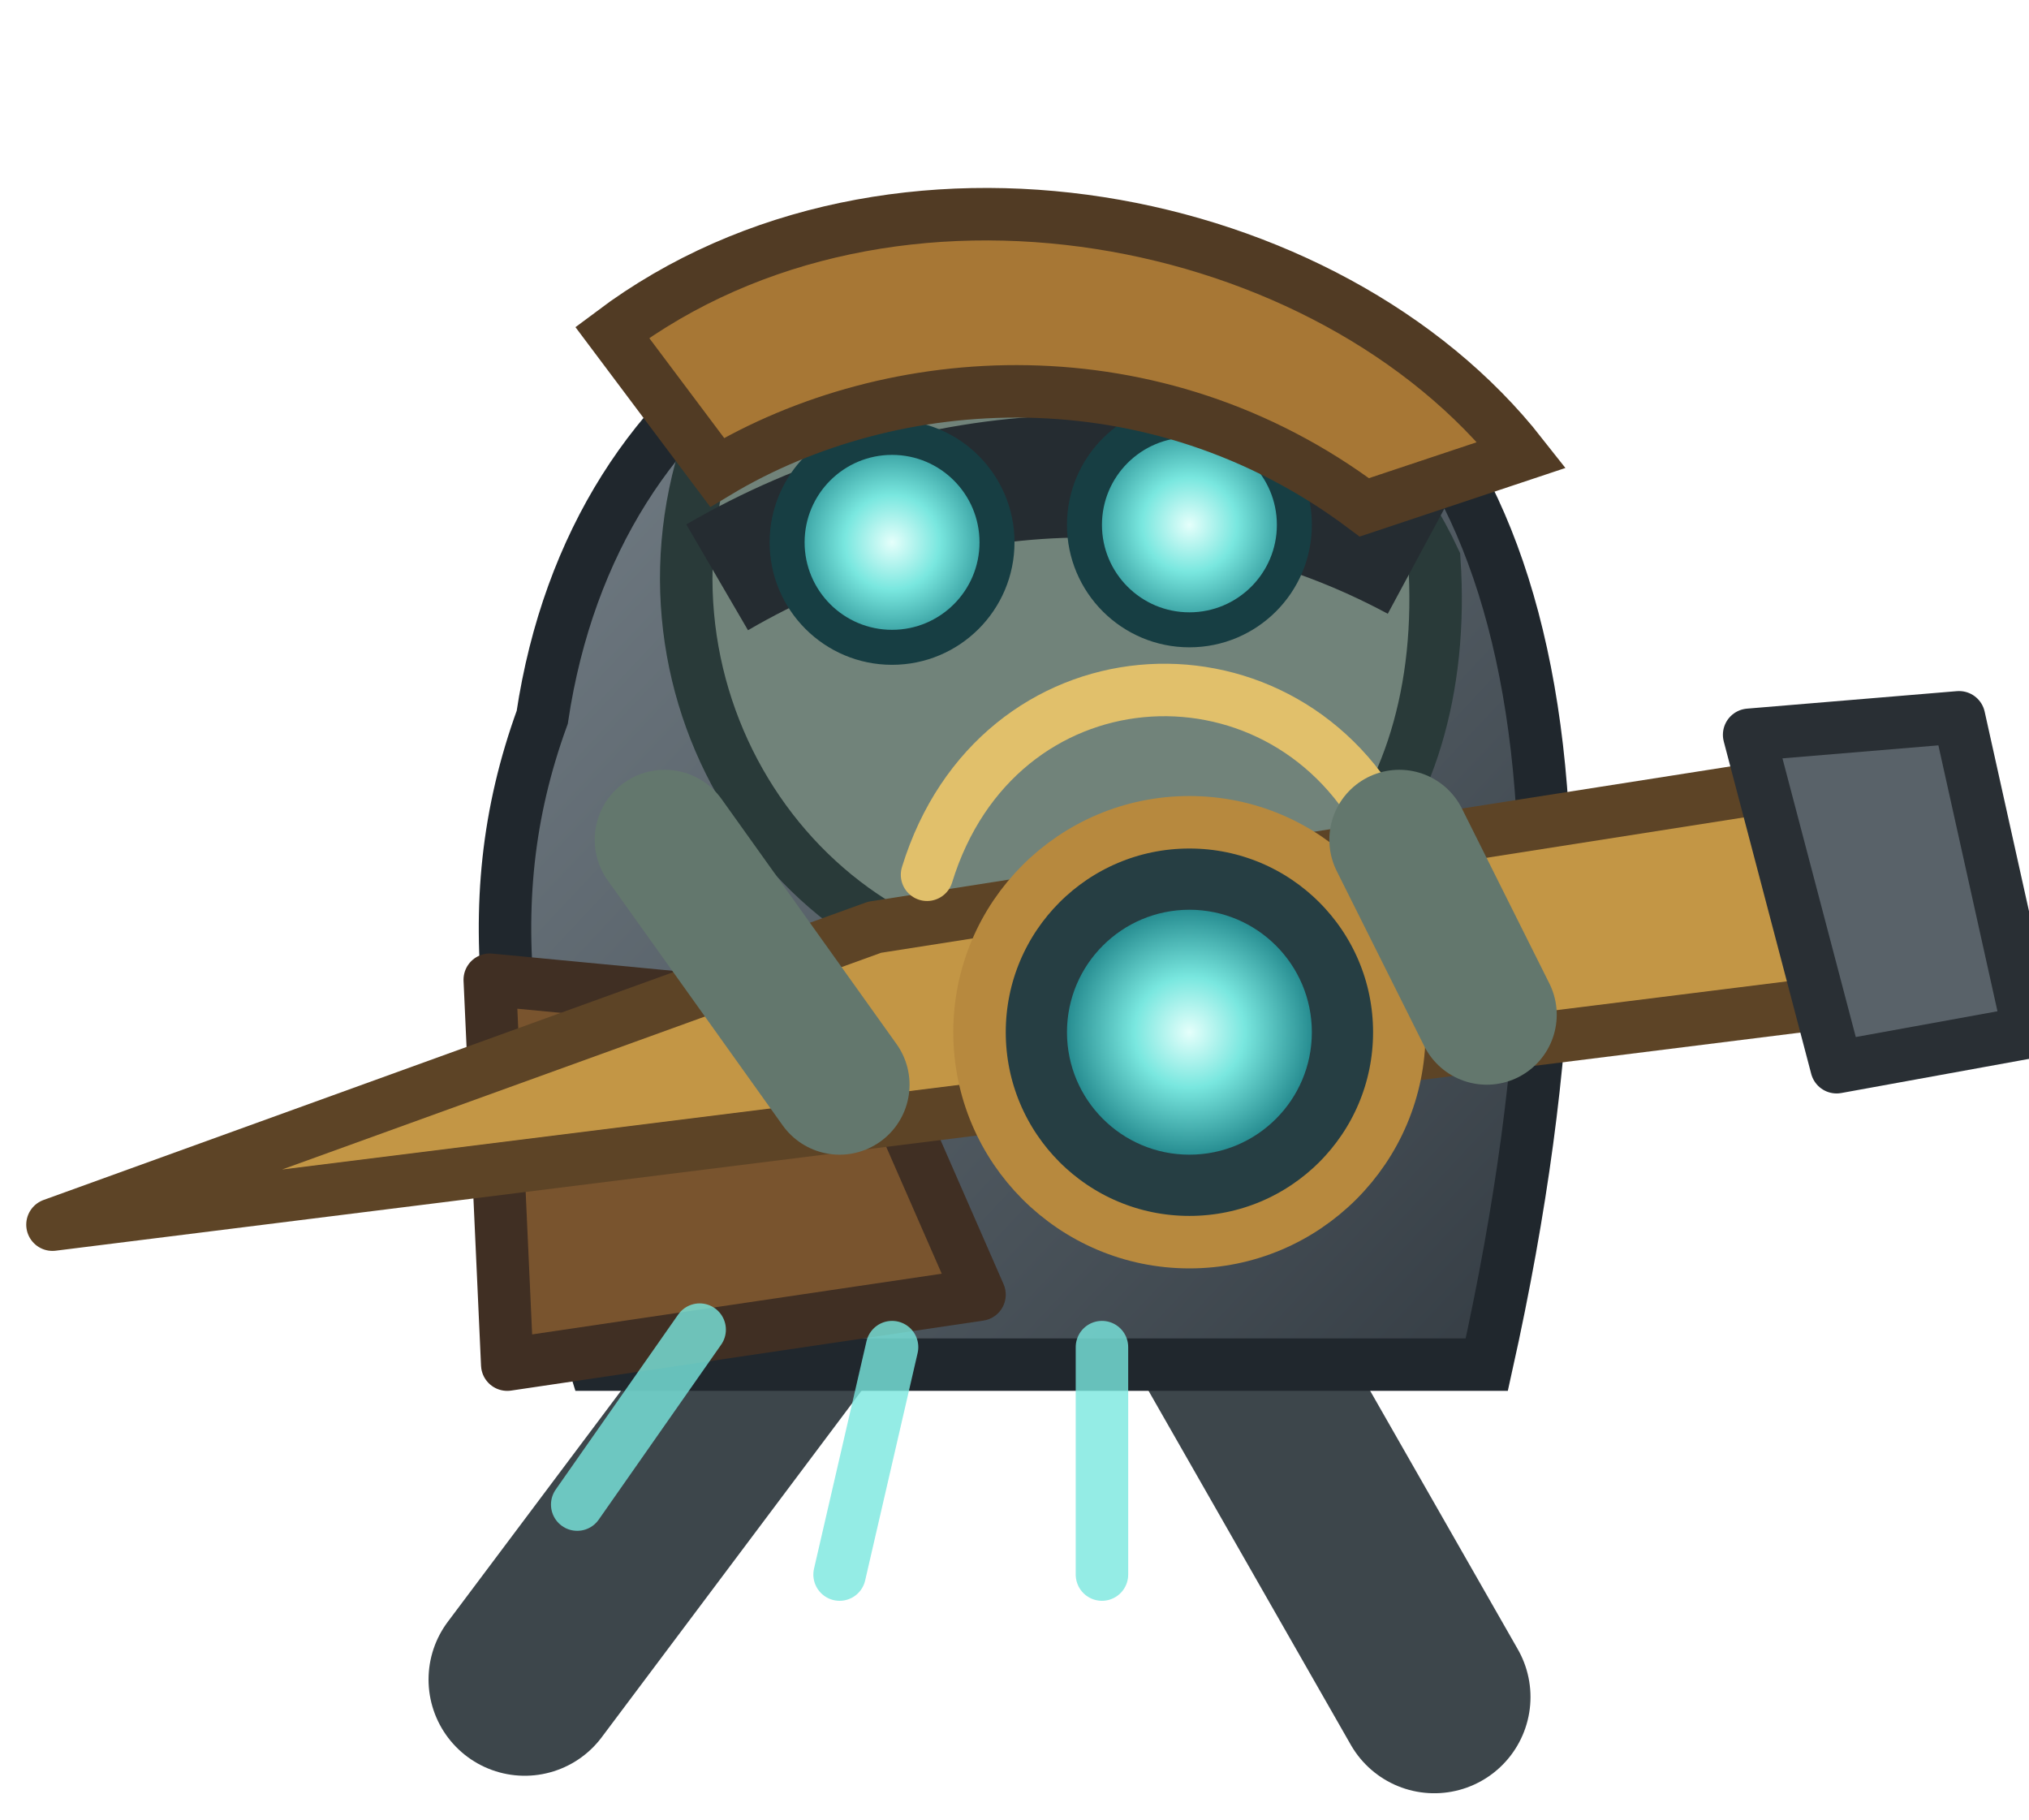
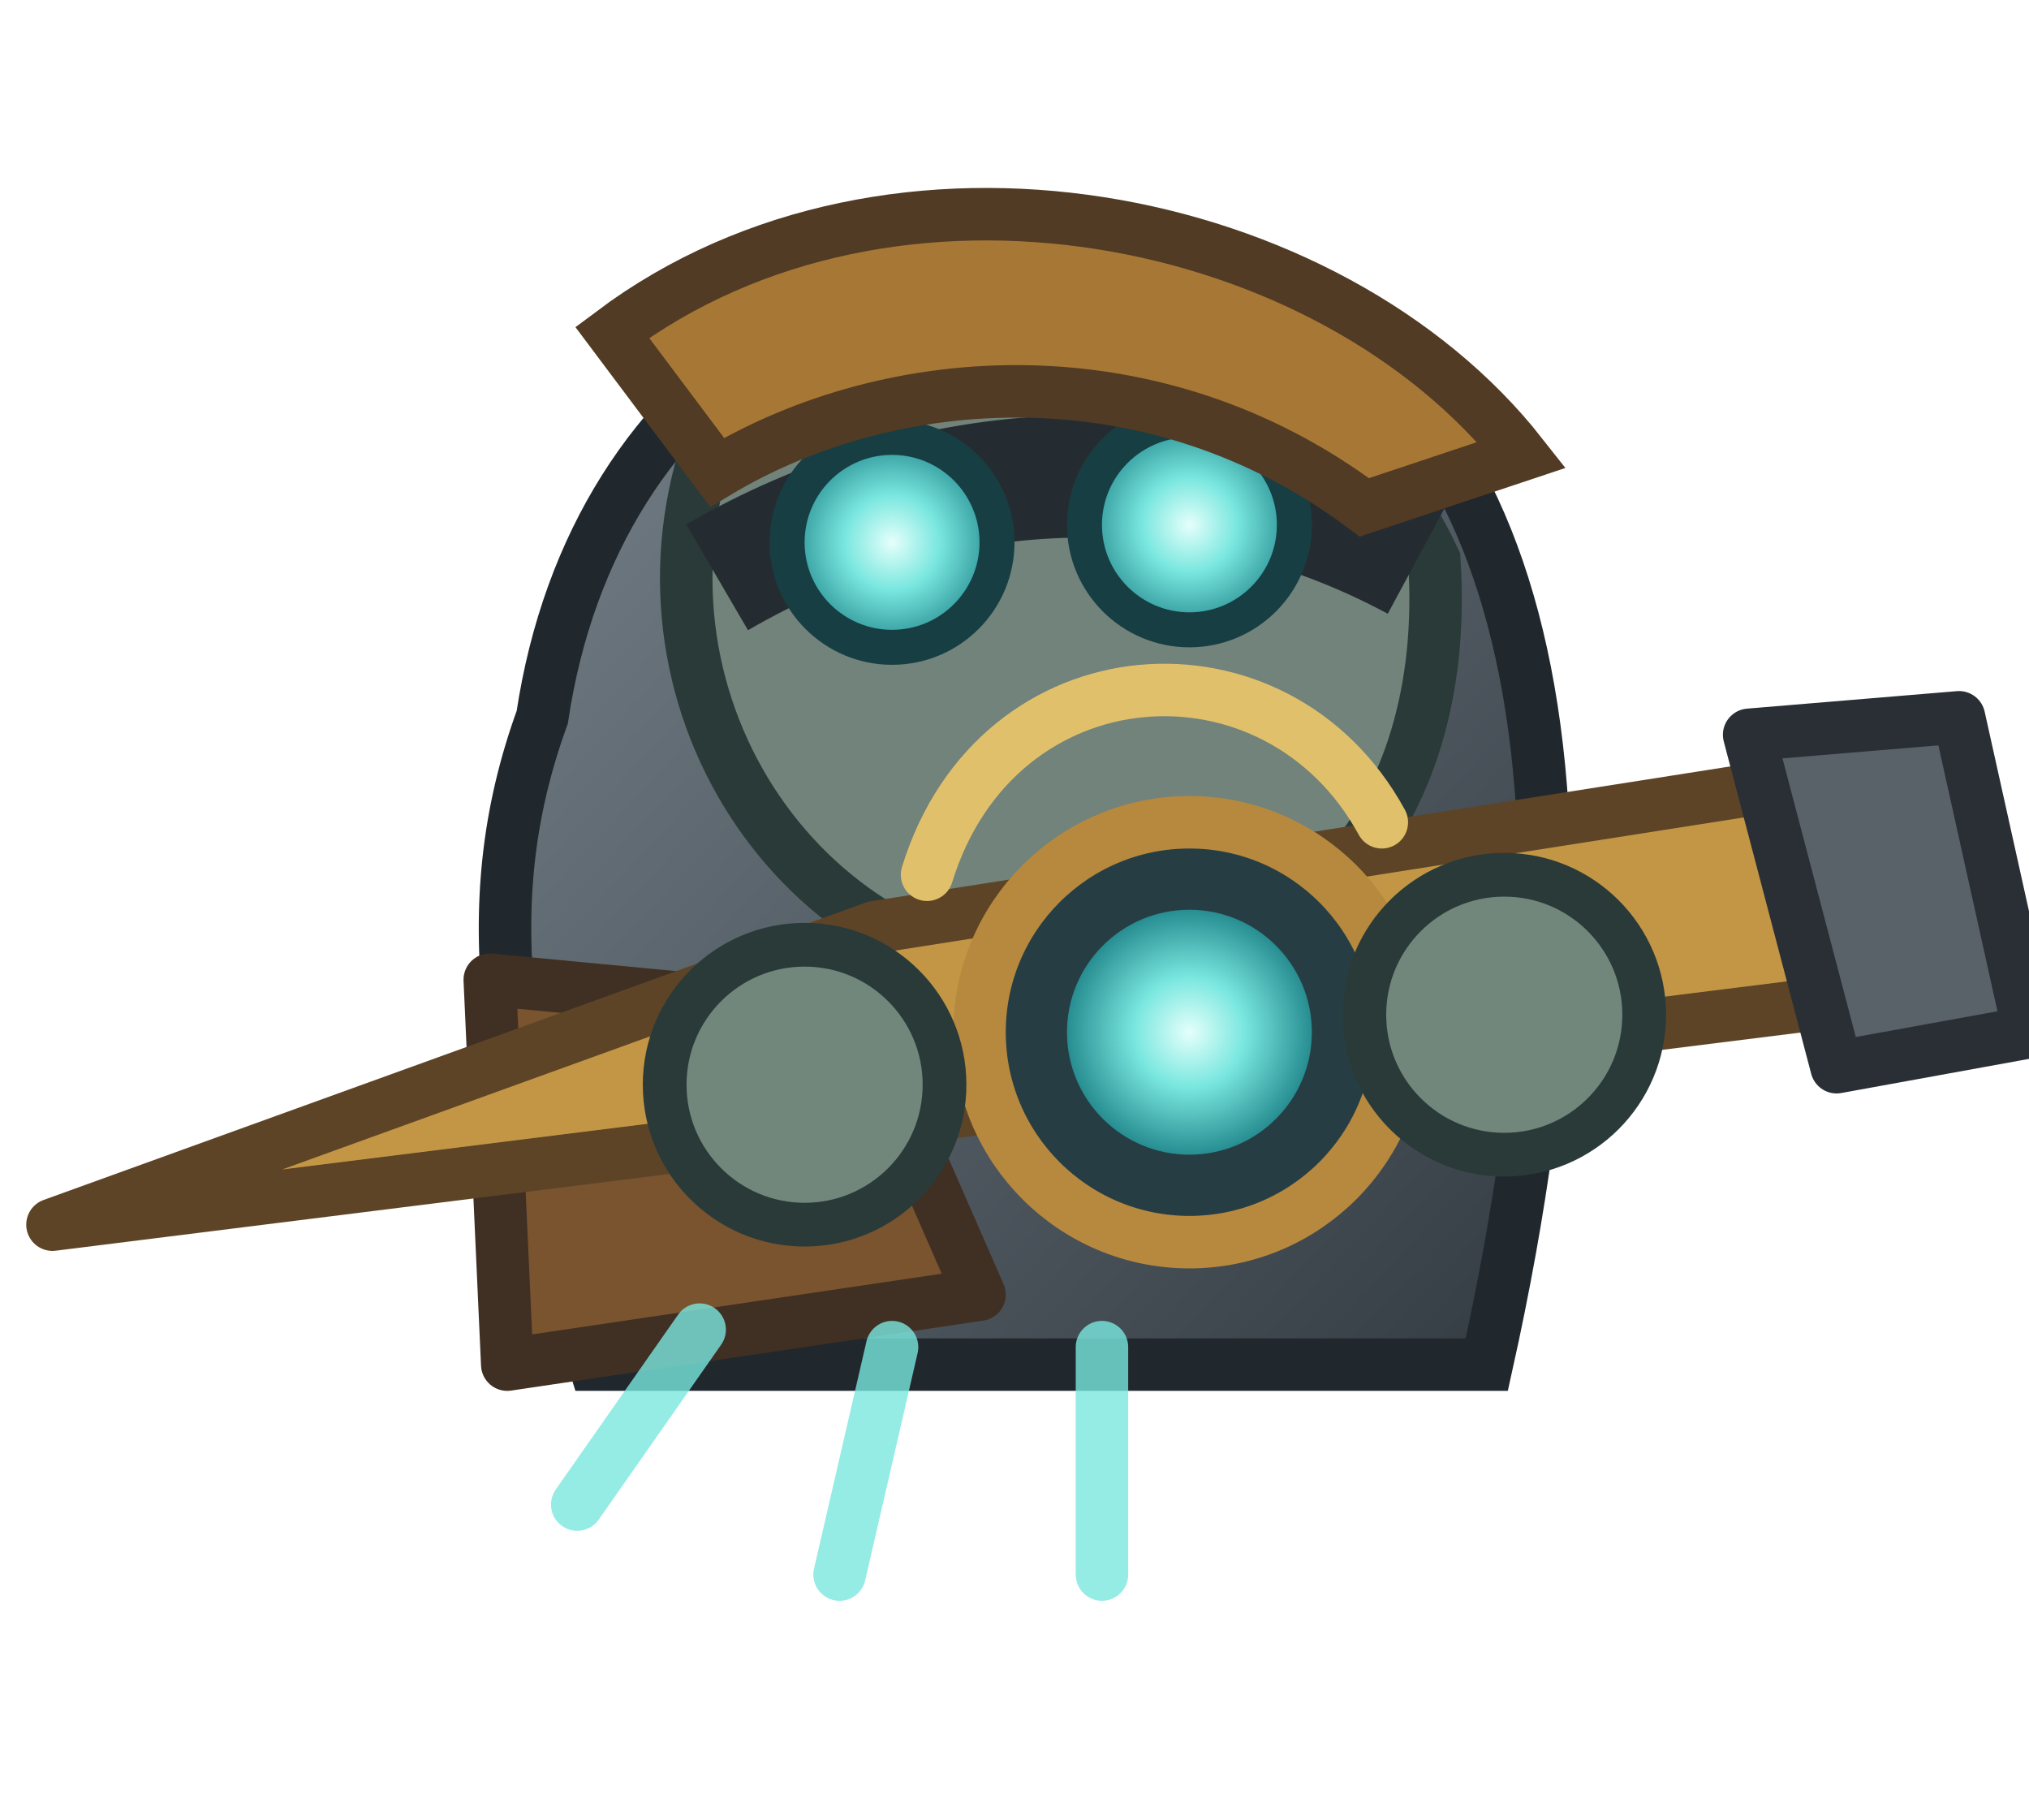
<svg xmlns="http://www.w3.org/2000/svg" viewBox="-58 -52 116 104" role="img" aria-labelledby="title description">
  <defs id="aether-gunner-definitions">
    <linearGradient id="aether-gunner-metal-gradient" x1="0" y1="0" x2="1" y2="1">
      <stop offset="0" stop-color="#77828a" />
      <stop offset="1" stop-color="#343c43" />
    </linearGradient>
    <radialGradient id="aether-gunner-core-gradient">
      <stop offset="0" stop-color="#e5fffb" />
      <stop offset="0.45" stop-color="#79e7df" />
      <stop offset="1" stop-color="#278d91" />
    </radialGradient>
  </defs>
  <g id="aether-gunner-zombie">
-     <g id="legs" fill="none" stroke="#3d464b" stroke-width="11" stroke-linecap="round">
-       <path id="rear-leg" d="M-13 24-28 44" />
-       <path id="front-leg" d="M12 24 24 45" />
-     </g>
    <path id="body" d="M-27-11C-24-31-7-41 12-36 28-31 35-10 27 26H-24C-29 10-31 0-27-11Z" fill="url(#aether-gunner-metal-gradient)" stroke="#20272d" stroke-width="3" />
    <path id="head" d="M-17-28C-4-40 17-35 24-20 25-5 16 5 2 4-13 3-23-13-17-28Z" fill="#71837a" stroke="#293a39" stroke-width="3" />
    <path id="goggle-band" d="M-17-19C-5-26 10-27 23-20" fill="none" stroke="#252c31" stroke-width="7" />
    <g id="aether-goggles" fill="url(#aether-gunner-core-gradient)" stroke="#173e43" stroke-width="2">
      <circle id="rear-goggle" cx="-7" cy="-21" r="6" />
      <circle id="front-goggle" cx="10" cy="-22" r="6" />
    </g>
    <path id="helmet-brim" d="M-23-33C-7-45 18-40 29-26L20-23C8-32-7-31-17-25Z" fill="#a77735" stroke="#513b24" stroke-width="3" />
    <g id="cannon" stroke-linejoin="round">
      <path id="cannon-stock" d="m-30 4 21 2 7 16-27 4Z" fill="#79542e" stroke="#402f23" stroke-width="3" />
      <path id="cannon-barrel" d="M-8 1 43-7 49 5-55 18Z" fill="#c39645" stroke="#5d4426" stroke-width="3" />
      <path id="muzzle" d="m42-10 12-1 4 18-11 2Z" fill="#596269" stroke="#292f34" stroke-width="3" />
      <circle id="pressure-chamber" cx="10" cy="7" r="12" fill="#263e43" stroke="#b7893e" stroke-width="3" />
      <circle id="aether-core" cx="10" cy="7" r="7" fill="url(#aether-gunner-core-gradient)" />
      <path id="pressure-gauge" d="M-5-2C-1-15 15-16 21-5" fill="none" stroke="#e1c06b" stroke-width="3" stroke-linecap="round" />
    </g>
-     <g id="grip-arms" fill="none" stroke="#63776d" stroke-width="8" stroke-linecap="round">
-       <path id="rear-arm" d="M-20-4-10 10" />
-       <path id="front-arm" d="M22-4 27 6" />
+     <g id="floating-hands" fill="#71877c" stroke="#293a39" stroke-width="2.5">
+       <circle id="rear-hand" cx="-12" cy="10" r="8" />
+       <circle id="front-hand" cx="28" cy="6" r="8" />
    </g>
    <path id="aether-vent" d="m-18 24-7 10m18-9-3 13m15-13v13" fill="none" stroke="#79e7df" stroke-width="3" stroke-linecap="round" opacity="0.8" />
  </g>
</svg>
